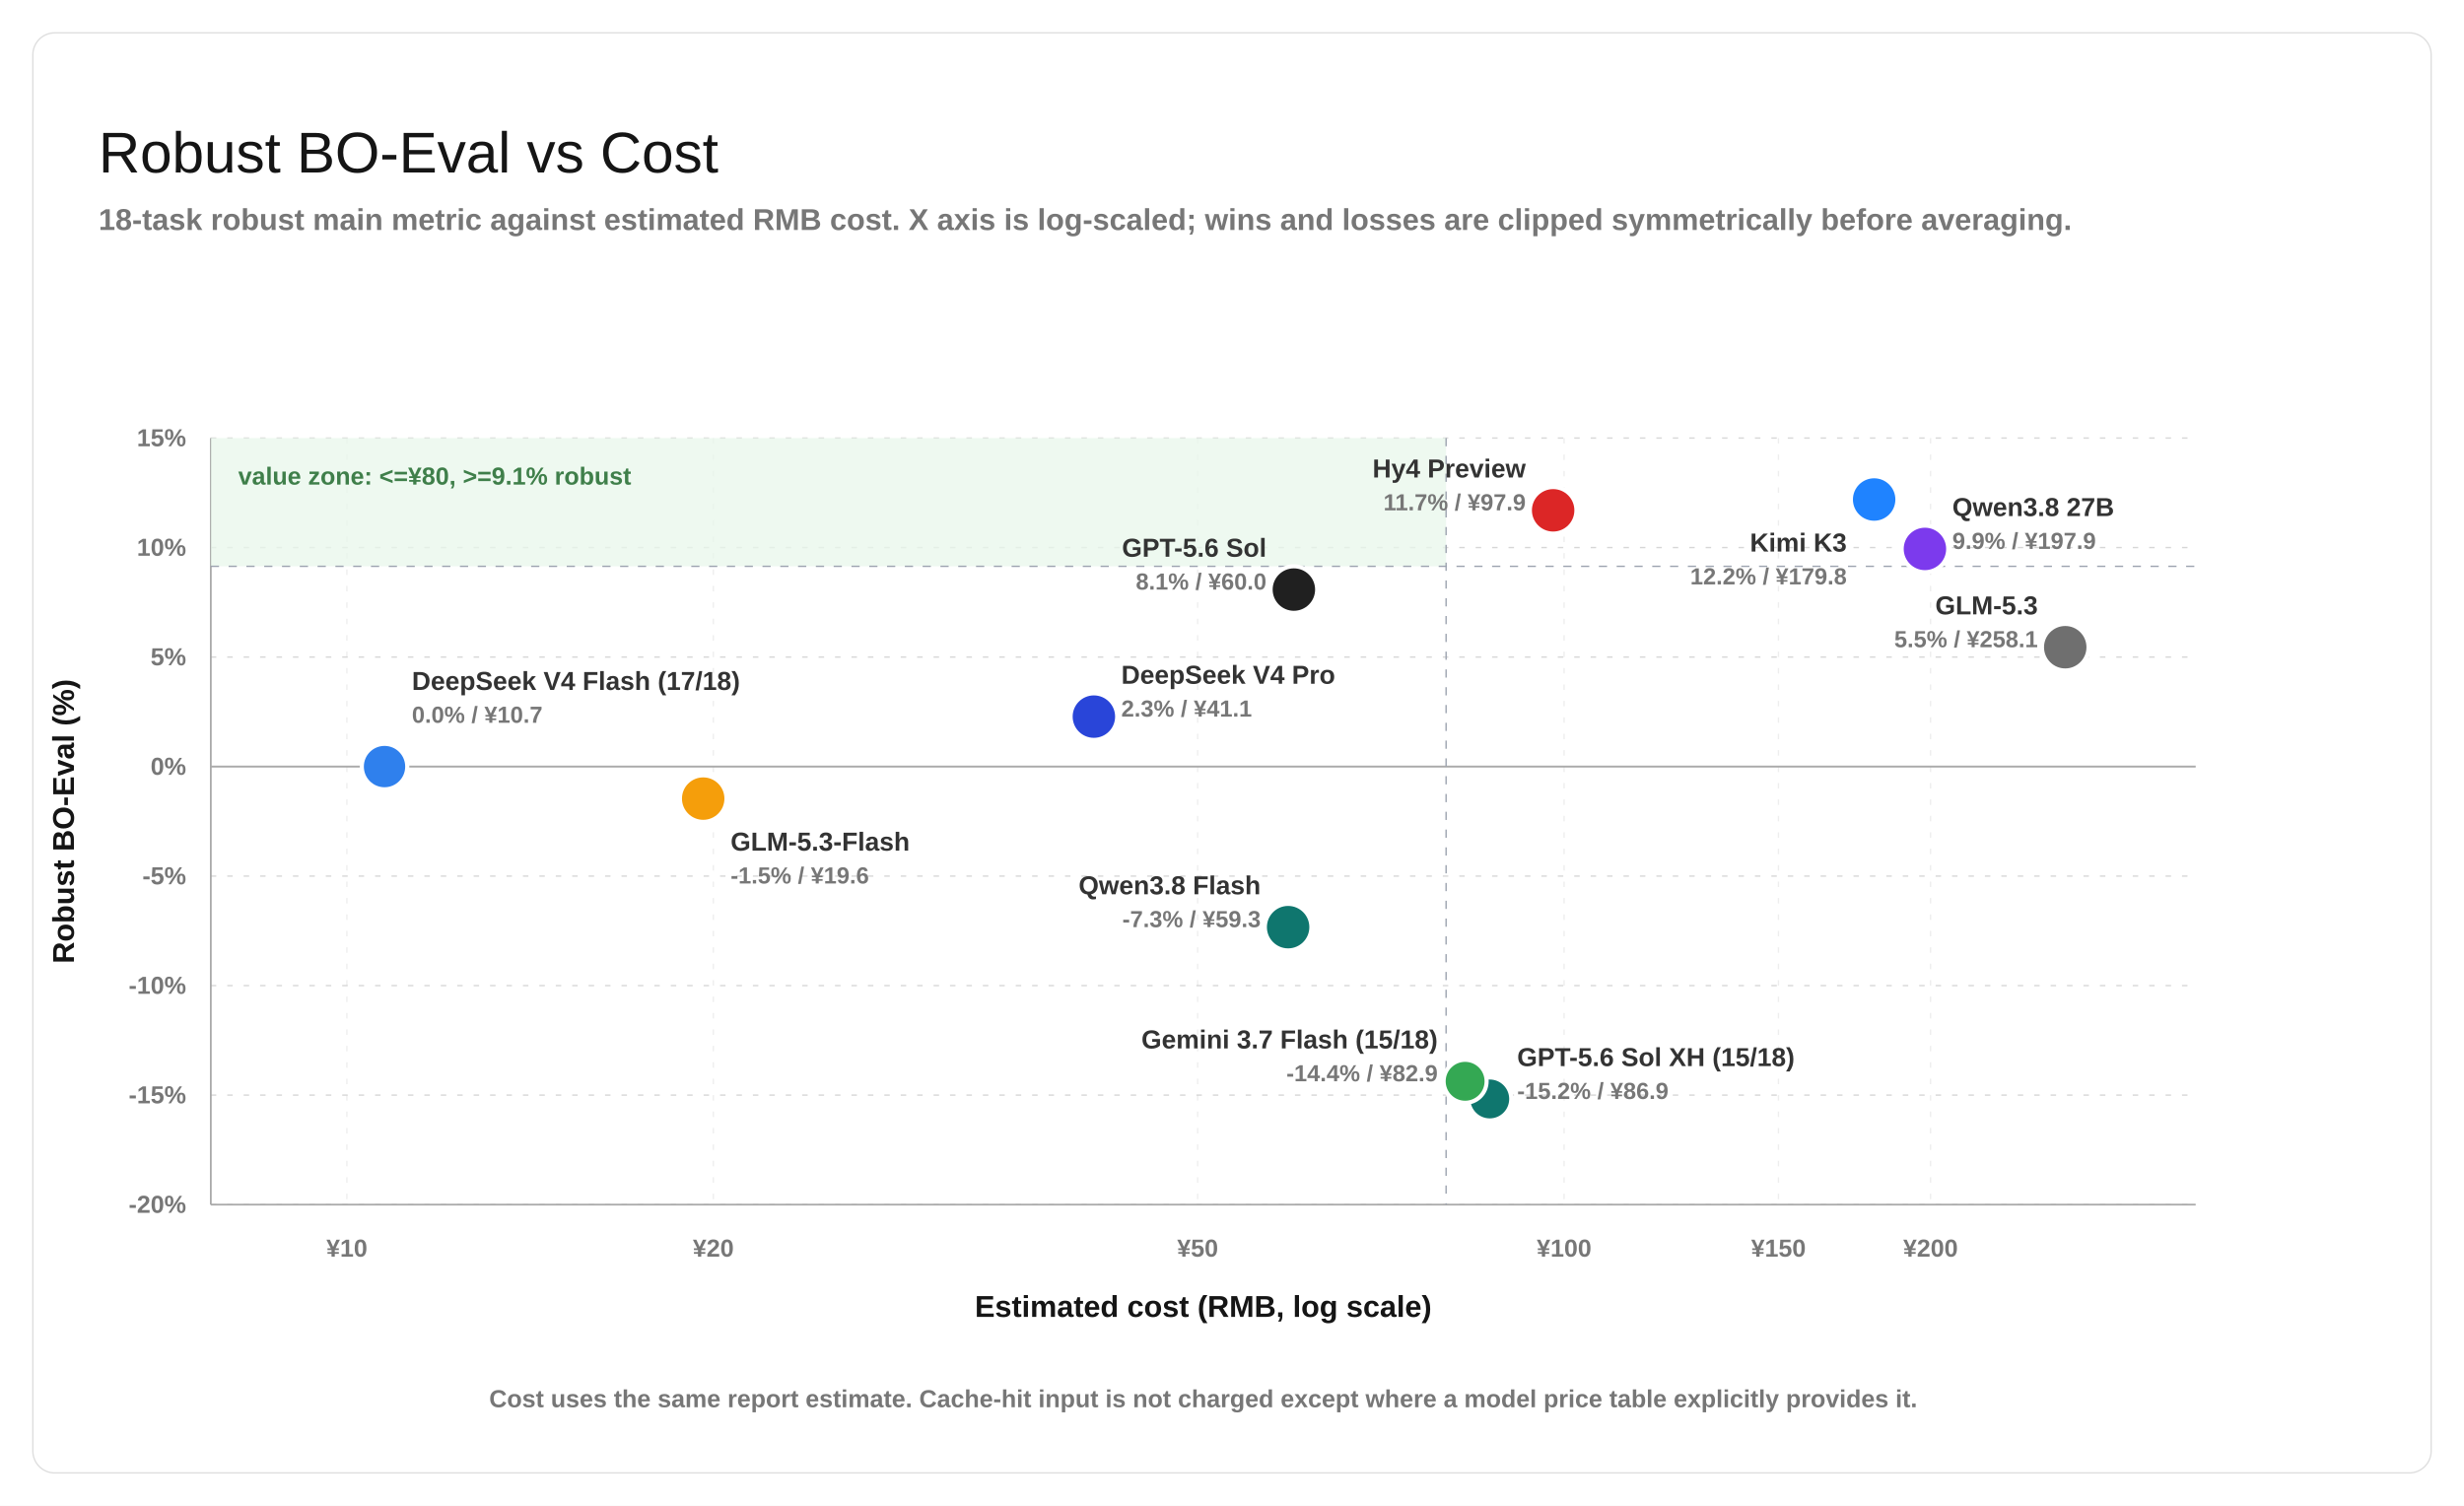
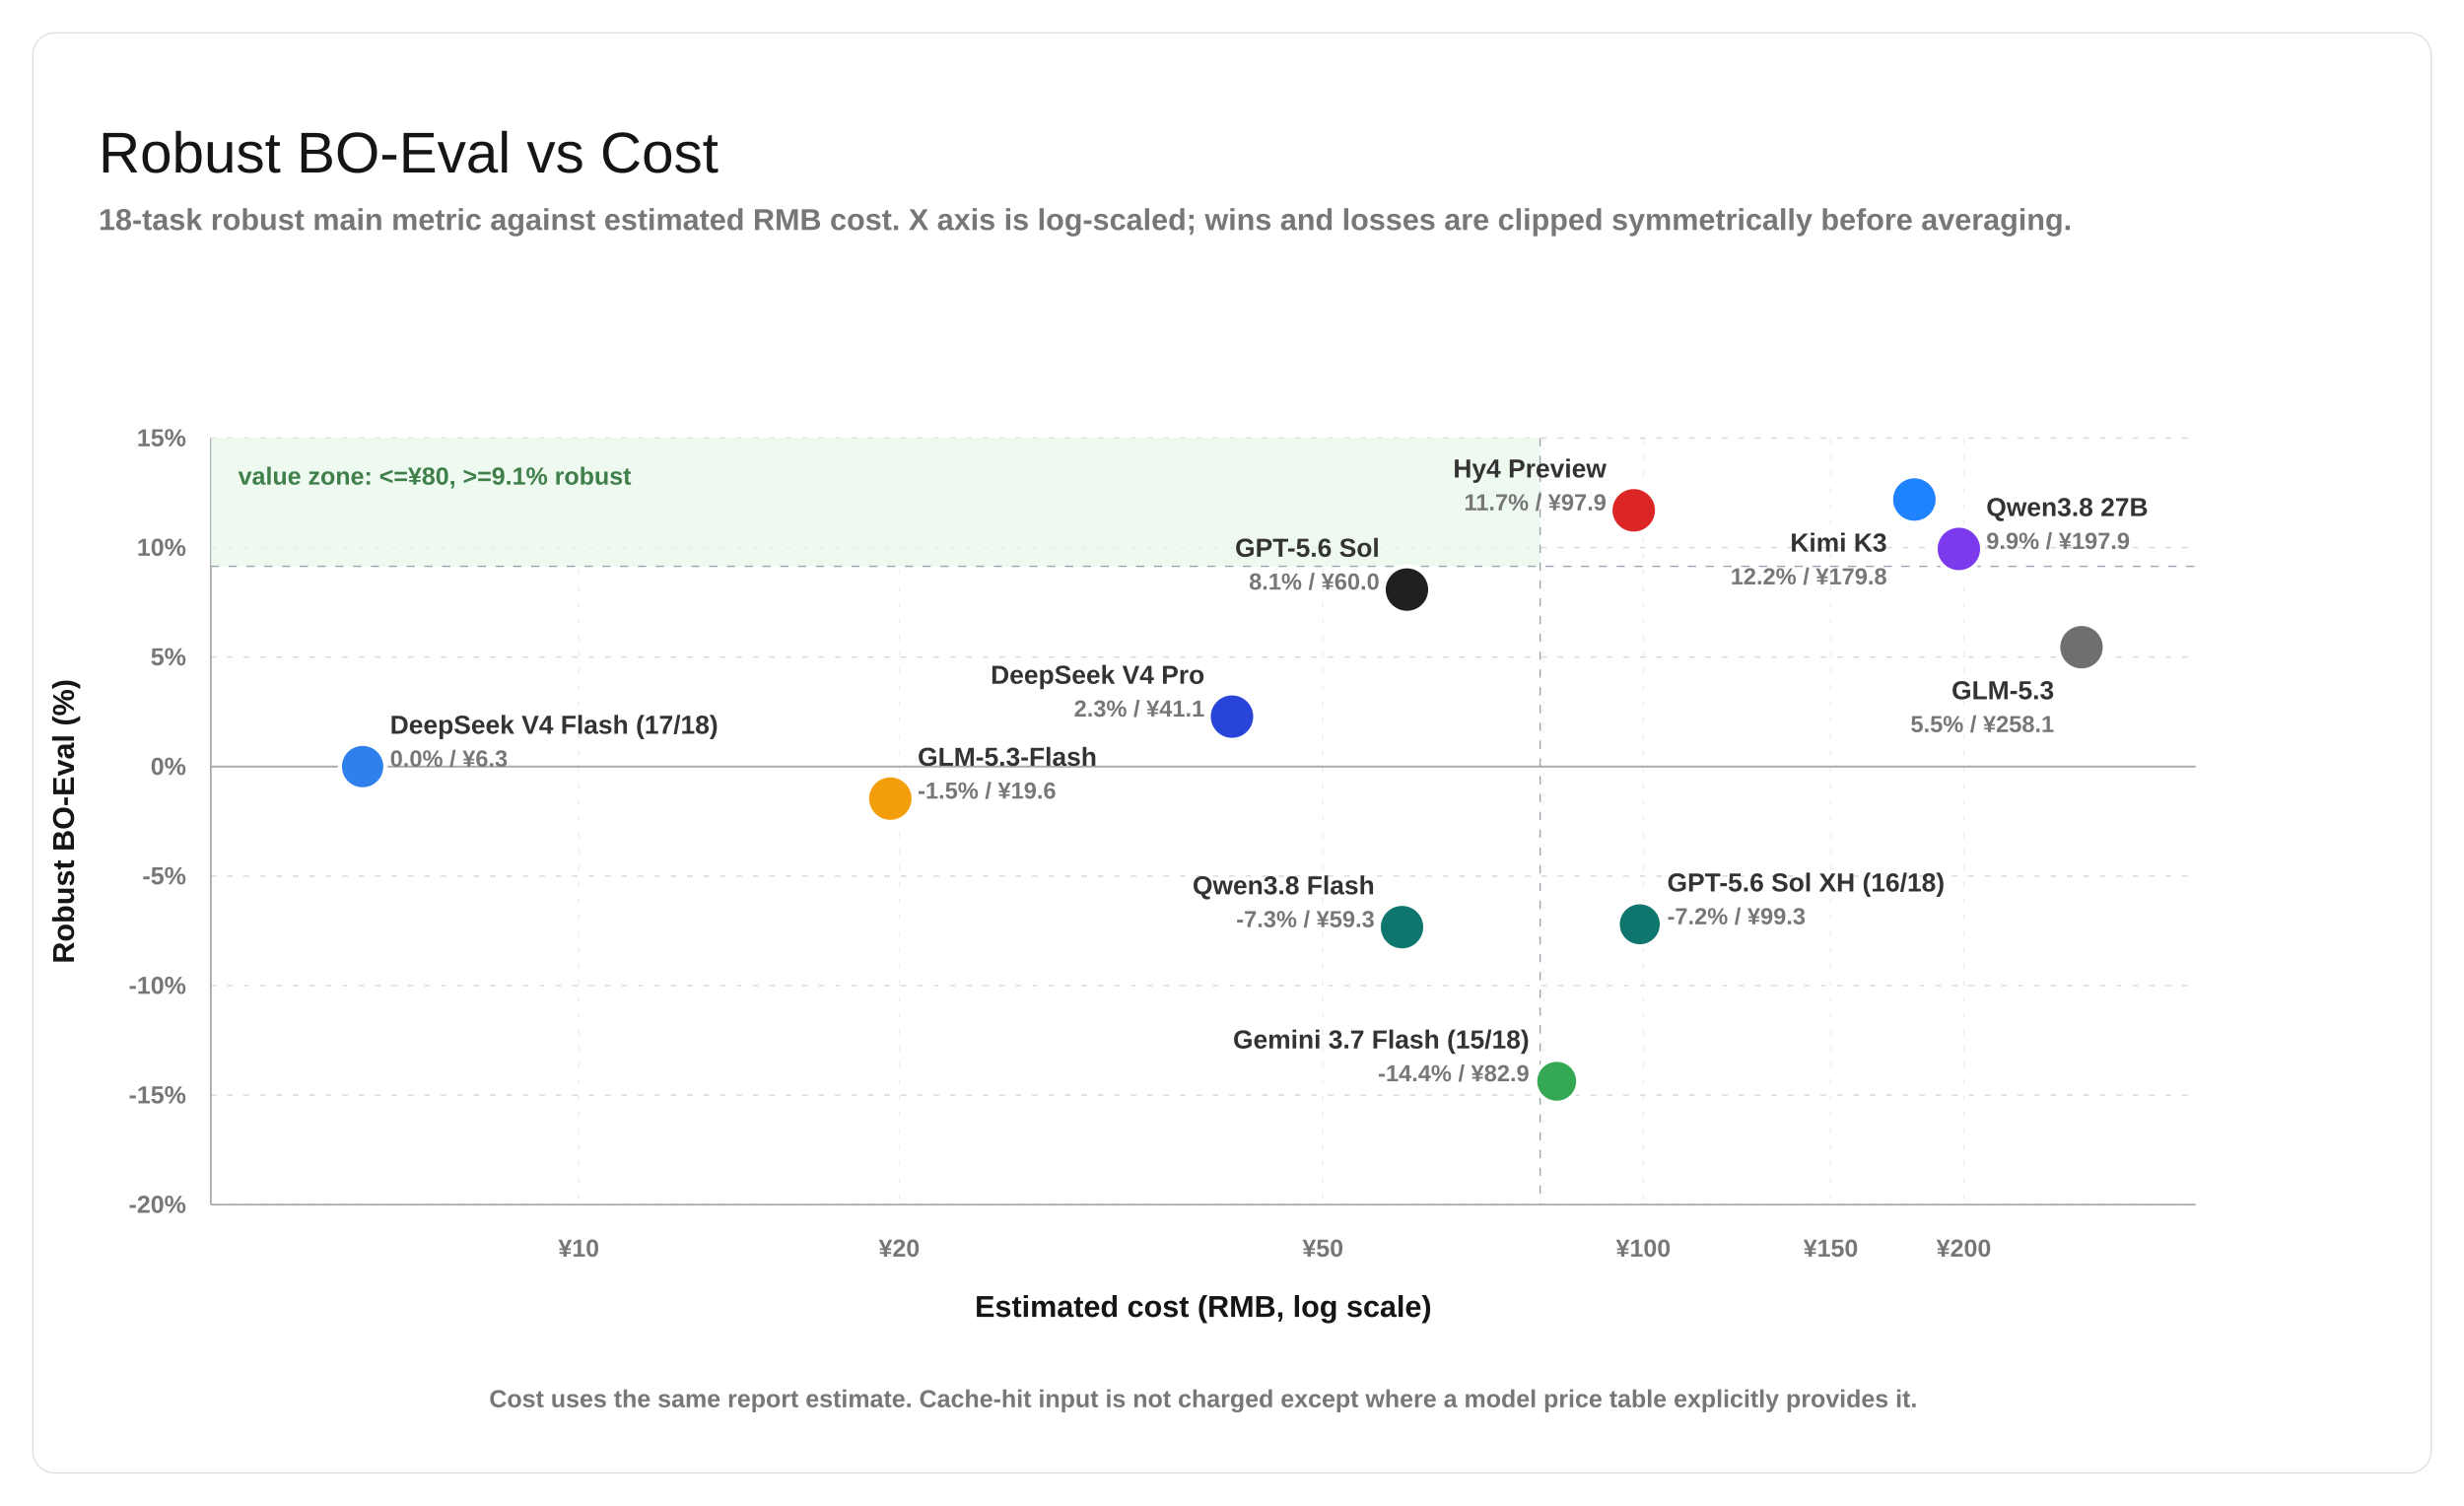
<svg xmlns="http://www.w3.org/2000/svg" width="1800" height="1100" viewBox="0 0 1800 1100" role="img">
  <style>
      .title { font-family: Georgia, Times, serif; font-size: 42px; font-weight: 500; fill: #050505; }
      .subtitle { font-family: Arial, Helvetica, sans-serif; font-size: 22px; fill: #777777; font-weight: 650; }
      .axis { font-family: Arial, Helvetica, sans-serif; font-size: 18px; fill: #777777; font-weight: 650; }
      .axis-title { font-family: Arial, Helvetica, sans-serif; font-size: 22px; fill: #111111; font-weight: 720; }
      .label { font-family: Arial, Helvetica, sans-serif; font-size: 19px; fill: #151515; font-weight: 700; }
      .small { font-family: Arial, Helvetica, sans-serif; font-size: 18px; fill: #777777; font-weight: 650; }
    </style>
  <rect width="1800" height="1100" fill="#ffffff" />
  <rect x="24.0" y="24.0" width="1752.0" height="1052.0" fill="#ffffff" rx="16.0" stroke="#dedede" />
  <text x="72.0" y="126.0" text-anchor="start" font-family="Arial, Helvetica, sans-serif" font-size="42" font-weight="500" fill="#151515">Robust BO-Eval vs Cost</text>
  <text x="72.0" y="168.0" text-anchor="start" font-family="Arial, Helvetica, sans-serif" font-size="22" font-weight="650" fill="#777777">18-task robust main metric against estimated RMB cost. X axis is log-scaled; wins and losses are clipped symmetrically before averaging.</text>
-   <line x1="253.4" y1="320.0" x2="253.4" y2="880.0" stroke="#eeeeee" stroke-width="1.0" stroke-dasharray="4 8" />
-   <text x="253.4" y="918.0" text-anchor="middle" font-family="Arial, Helvetica, sans-serif" font-size="18" font-weight="600" fill="#777777">¥10</text>
-   <line x1="521.1" y1="320.0" x2="521.1" y2="880.0" stroke="#eeeeee" stroke-width="1.0" stroke-dasharray="4 8" />
-   <text x="521.1" y="918.0" text-anchor="middle" font-family="Arial, Helvetica, sans-serif" font-size="18" font-weight="600" fill="#777777">¥20</text>
-   <line x1="874.9" y1="320.0" x2="874.9" y2="880.0" stroke="#eeeeee" stroke-width="1.0" stroke-dasharray="4 8" />
-   <text x="874.9" y="918.0" text-anchor="middle" font-family="Arial, Helvetica, sans-serif" font-size="18" font-weight="600" fill="#777777">¥50</text>
-   <line x1="1142.6" y1="320.0" x2="1142.6" y2="880.0" stroke="#eeeeee" stroke-width="1.0" stroke-dasharray="4 8" />
-   <text x="1142.6" y="918.0" text-anchor="middle" font-family="Arial, Helvetica, sans-serif" font-size="18" font-weight="600" fill="#777777">¥100</text>
-   <line x1="1299.2" y1="320.0" x2="1299.2" y2="880.0" stroke="#eeeeee" stroke-width="1.0" stroke-dasharray="4 8" />
-   <text x="1299.2" y="918.0" text-anchor="middle" font-family="Arial, Helvetica, sans-serif" font-size="18" font-weight="600" fill="#777777">¥150</text>
-   <line x1="1410.3" y1="320.0" x2="1410.3" y2="880.0" stroke="#eeeeee" stroke-width="1.0" stroke-dasharray="4 8" />
-   <text x="1410.3" y="918.0" text-anchor="middle" font-family="Arial, Helvetica, sans-serif" font-size="18" font-weight="600" fill="#777777">¥200</text>
+   <line x1="422.8" y1="320.0" x2="422.8" y2="880.0" stroke="#eeeeee" stroke-width="1.0" stroke-dasharray="4 8" />
+   <text x="422.8" y="918.0" text-anchor="middle" font-family="Arial, Helvetica, sans-serif" font-size="18" font-weight="600" fill="#777777">¥10</text>
+   <line x1="656.9" y1="320.0" x2="656.9" y2="880.0" stroke="#eeeeee" stroke-width="1.0" stroke-dasharray="4 8" />
+   <text x="656.9" y="918.0" text-anchor="middle" font-family="Arial, Helvetica, sans-serif" font-size="18" font-weight="600" fill="#777777">¥20</text>
+   <line x1="966.4" y1="320.0" x2="966.4" y2="880.0" stroke="#eeeeee" stroke-width="1.0" stroke-dasharray="4 8" />
+   <text x="966.4" y="918.0" text-anchor="middle" font-family="Arial, Helvetica, sans-serif" font-size="18" font-weight="600" fill="#777777">¥50</text>
+   <line x1="1200.5" y1="320.0" x2="1200.5" y2="880.0" stroke="#eeeeee" stroke-width="1.0" stroke-dasharray="4 8" />
+   <text x="1200.5" y="918.0" text-anchor="middle" font-family="Arial, Helvetica, sans-serif" font-size="18" font-weight="600" fill="#777777">¥100</text>
+   <line x1="1337.4" y1="320.0" x2="1337.4" y2="880.0" stroke="#eeeeee" stroke-width="1.0" stroke-dasharray="4 8" />
+   <text x="1337.4" y="918.0" text-anchor="middle" font-family="Arial, Helvetica, sans-serif" font-size="18" font-weight="600" fill="#777777">¥150</text>
+   <line x1="1434.6" y1="320.0" x2="1434.6" y2="880.0" stroke="#eeeeee" stroke-width="1.0" stroke-dasharray="4 8" />
+   <text x="1434.6" y="918.0" text-anchor="middle" font-family="Arial, Helvetica, sans-serif" font-size="18" font-weight="600" fill="#777777">¥200</text>
  <line x1="154.0" y1="880.0" x2="1604.0" y2="880.0" stroke="#d7d7d7" stroke-width="1.0" stroke-dasharray="4 8" />
  <text x="136.0" y="886.0" text-anchor="end" font-family="Arial, Helvetica, sans-serif" font-size="18" font-weight="600" fill="#777777">-20%</text>
  <line x1="154.0" y1="800.0" x2="1604.0" y2="800.0" stroke="#d7d7d7" stroke-width="1.0" stroke-dasharray="4 8" />
  <text x="136.0" y="806.0" text-anchor="end" font-family="Arial, Helvetica, sans-serif" font-size="18" font-weight="600" fill="#777777">-15%</text>
  <line x1="154.0" y1="720.0" x2="1604.0" y2="720.0" stroke="#d7d7d7" stroke-width="1.0" stroke-dasharray="4 8" />
  <text x="136.0" y="726.0" text-anchor="end" font-family="Arial, Helvetica, sans-serif" font-size="18" font-weight="600" fill="#777777">-10%</text>
  <line x1="154.0" y1="640.0" x2="1604.0" y2="640.0" stroke="#d7d7d7" stroke-width="1.0" stroke-dasharray="4 8" />
  <text x="136.0" y="646.0" text-anchor="end" font-family="Arial, Helvetica, sans-serif" font-size="18" font-weight="600" fill="#777777">-5%</text>
  <line x1="154.0" y1="560.0" x2="1604.0" y2="560.0" stroke="#aaaaaa" stroke-width="1.4" />
  <text x="136.0" y="566.0" text-anchor="end" font-family="Arial, Helvetica, sans-serif" font-size="18" font-weight="600" fill="#777777">0%</text>
  <line x1="154.0" y1="480.0" x2="1604.0" y2="480.0" stroke="#d7d7d7" stroke-width="1.0" stroke-dasharray="4 8" />
  <text x="136.0" y="486.0" text-anchor="end" font-family="Arial, Helvetica, sans-serif" font-size="18" font-weight="600" fill="#777777">5%</text>
  <line x1="154.0" y1="400.0" x2="1604.0" y2="400.0" stroke="#d7d7d7" stroke-width="1.0" stroke-dasharray="4 8" />
  <text x="136.0" y="406.0" text-anchor="end" font-family="Arial, Helvetica, sans-serif" font-size="18" font-weight="600" fill="#777777">10%</text>
  <line x1="154.0" y1="320.0" x2="1604.0" y2="320.0" stroke="#d7d7d7" stroke-width="1.0" stroke-dasharray="4 8" />
  <text x="136.0" y="326.0" text-anchor="end" font-family="Arial, Helvetica, sans-serif" font-size="18" font-weight="600" fill="#777777">15%</text>
  <line x1="154.0" y1="880.0" x2="1604.0" y2="880.0" stroke="#aaaaaa" stroke-width="1.3" />
  <line x1="154.0" y1="320.0" x2="154.0" y2="880.0" stroke="#aaaaaa" stroke-width="1.3" />
  <text x="879.0" y="962.0" text-anchor="middle" font-family="Arial, Helvetica, sans-serif" font-size="22" font-weight="720" fill="#151515">Estimated cost (RMB, log scale)</text>
  <text x="54.0" y="600.0" text-anchor="middle" font-family="Arial, Helvetica, sans-serif" font-size="22" font-weight="720" fill="#151515" transform="rotate(-90 54.0 600.0)">Robust BO-Eval (%)</text>
-   <rect x="154.0" y="320.0" width="902.4" height="93.7" fill="#e8f7eb" opacity="0.750" />
+   <rect x="154.0" y="320.0" width="971.1" height="93.7" fill="#e8f7eb" opacity="0.750" />
  <text x="174.0" y="354.0" text-anchor="start" font-family="Arial, Helvetica, sans-serif" font-size="18" font-weight="600" fill="#3f7f4a">value zone: &lt;=¥80, &gt;=9.1% robust</text>
-   <line x1="1056.4" y1="320.0" x2="1056.4" y2="880.0" stroke="#9ca3af" stroke-width="1.0" stroke-dasharray="6 7" />
+   <line x1="1125.1" y1="320.0" x2="1125.1" y2="880.0" stroke="#9ca3af" stroke-width="1.0" stroke-dasharray="6 7" />
  <line x1="154.0" y1="413.7" x2="1604.0" y2="413.7" stroke="#9ca3af" stroke-width="1.0" stroke-dasharray="6 7" />
-   <circle cx="280.9" cy="560.0" r="16.6" fill="#2f80ed" stroke="#ffffff" stroke-width="3" />
-   <text x="300.9" y="504.0" text-anchor="start" font-family="Arial, Helvetica, sans-serif" font-size="19" font-weight="700" fill="#333333">DeepSeek V4 Flash (17/18)</text>
-   <text x="300.9" y="528.0" text-anchor="start" font-family="Arial, Helvetica, sans-serif" font-size="17" font-weight="650" fill="#777777">0.0% / ¥10.7</text>
-   <circle cx="799.1" cy="523.5" r="17.0" fill="#2945d9" stroke="#ffffff" stroke-width="3" />
-   <text x="819.1" y="499.5" text-anchor="start" font-family="Arial, Helvetica, sans-serif" font-size="19" font-weight="700" fill="#333333">DeepSeek V4 Pro</text>
-   <text x="819.1" y="523.5" text-anchor="start" font-family="Arial, Helvetica, sans-serif" font-size="17" font-weight="650" fill="#777777">2.3% / ¥41.1</text>
-   <circle cx="1508.7" cy="472.8" r="17.0" fill="#6f6f6f" stroke="#ffffff" stroke-width="3" />
-   <text x="1488.7" y="448.8" text-anchor="end" font-family="Arial, Helvetica, sans-serif" font-size="19" font-weight="700" fill="#333333">GLM-5.3</text>
-   <text x="1488.7" y="472.8" text-anchor="end" font-family="Arial, Helvetica, sans-serif" font-size="17" font-weight="650" fill="#777777">5.5% / ¥258.1</text>
-   <circle cx="945.2" cy="430.7" r="17.0" fill="#202020" stroke="#ffffff" stroke-width="3" />
-   <text x="925.2" y="406.7" text-anchor="end" font-family="Arial, Helvetica, sans-serif" font-size="19" font-weight="700" fill="#333333">GPT-5.6 Sol</text>
-   <text x="925.2" y="430.7" text-anchor="end" font-family="Arial, Helvetica, sans-serif" font-size="17" font-weight="650" fill="#777777">8.1% / ¥60.0</text>
-   <circle cx="1088.3" cy="802.8" r="15.7" fill="#0f766e" stroke="#ffffff" stroke-width="3" />
-   <text x="1108.3" y="778.8" text-anchor="start" font-family="Arial, Helvetica, sans-serif" font-size="19" font-weight="700" fill="#333333">GPT-5.6 Sol XH (15/18)</text>
-   <text x="1108.3" y="802.8" text-anchor="start" font-family="Arial, Helvetica, sans-serif" font-size="17" font-weight="650" fill="#777777">-15.2% / ¥86.9</text>
-   <circle cx="1369.1" cy="364.9" r="17.0" fill="#1f83ff" stroke="#ffffff" stroke-width="3" />
-   <text x="1349.1" y="402.9" text-anchor="end" font-family="Arial, Helvetica, sans-serif" font-size="19" font-weight="700" fill="#333333">Kimi K3</text>
-   <text x="1349.1" y="426.9" text-anchor="end" font-family="Arial, Helvetica, sans-serif" font-size="17" font-weight="650" fill="#777777">12.2% / ¥179.8</text>
-   <circle cx="1070.3" cy="789.9" r="15.7" fill="#34a853" stroke="#ffffff" stroke-width="3" />
-   <text x="1050.3" y="765.9" text-anchor="end" font-family="Arial, Helvetica, sans-serif" font-size="19" font-weight="700" fill="#333333">Gemini 3.7 Flash (15/18)</text>
-   <text x="1050.3" y="789.9" text-anchor="end" font-family="Arial, Helvetica, sans-serif" font-size="17" font-weight="650" fill="#777777">-14.4% / ¥82.9</text>
-   <circle cx="1406.2" cy="401.0" r="17.0" fill="#7c3aed" stroke="#ffffff" stroke-width="3" />
-   <text x="1426.2" y="377.0" text-anchor="start" font-family="Arial, Helvetica, sans-serif" font-size="19" font-weight="700" fill="#333333">Qwen3.8 27B</text>
-   <text x="1426.2" y="401.0" text-anchor="start" font-family="Arial, Helvetica, sans-serif" font-size="17" font-weight="650" fill="#777777">9.9% / ¥197.9</text>
-   <circle cx="513.7" cy="583.4" r="17.0" fill="#f59e0b" stroke="#ffffff" stroke-width="3" />
-   <text x="533.7" y="621.4" text-anchor="start" font-family="Arial, Helvetica, sans-serif" font-size="19" font-weight="700" fill="#333333">GLM-5.3-Flash</text>
-   <text x="533.7" y="645.4" text-anchor="start" font-family="Arial, Helvetica, sans-serif" font-size="17" font-weight="650" fill="#777777">-1.5% / ¥19.6</text>
-   <circle cx="941.0" cy="677.3" r="17.0" fill="#0f766e" stroke="#ffffff" stroke-width="3" />
-   <text x="921.0" y="653.3" text-anchor="end" font-family="Arial, Helvetica, sans-serif" font-size="19" font-weight="700" fill="#333333">Qwen3.8 Flash</text>
-   <text x="921.0" y="677.3" text-anchor="end" font-family="Arial, Helvetica, sans-serif" font-size="17" font-weight="650" fill="#777777">-7.3% / ¥59.3</text>
-   <circle cx="1134.6" cy="372.8" r="17.0" fill="#dc2626" stroke="#ffffff" stroke-width="3" />
-   <text x="1114.6" y="348.8" text-anchor="end" font-family="Arial, Helvetica, sans-serif" font-size="19" font-weight="700" fill="#333333">Hy4 Preview</text>
-   <text x="1114.6" y="372.8" text-anchor="end" font-family="Arial, Helvetica, sans-serif" font-size="17" font-weight="650" fill="#777777">11.7% / ¥97.9</text>
+   <circle cx="264.9" cy="560.0" r="16.6" fill="#2f80ed" stroke="#ffffff" stroke-width="3" />
+   <text x="284.9" y="536.0" text-anchor="start" font-family="Arial, Helvetica, sans-serif" font-size="19" font-weight="700" fill="#333333">DeepSeek V4 Flash (17/18)</text>
+   <text x="284.9" y="560.0" text-anchor="start" font-family="Arial, Helvetica, sans-serif" font-size="17" font-weight="650" fill="#777777">0.0% / ¥6.3</text>
+   <circle cx="900.0" cy="523.5" r="17.0" fill="#2945d9" stroke="#ffffff" stroke-width="3" />
+   <text x="880.0" y="499.5" text-anchor="end" font-family="Arial, Helvetica, sans-serif" font-size="19" font-weight="700" fill="#333333">DeepSeek V4 Pro</text>
+   <text x="880.0" y="523.5" text-anchor="end" font-family="Arial, Helvetica, sans-serif" font-size="17" font-weight="650" fill="#777777">2.3% / ¥41.1</text>
+   <circle cx="1520.6" cy="472.8" r="17.0" fill="#6f6f6f" stroke="#ffffff" stroke-width="3" />
+   <text x="1500.6" y="510.8" text-anchor="end" font-family="Arial, Helvetica, sans-serif" font-size="19" font-weight="700" fill="#333333">GLM-5.3</text>
+   <text x="1500.6" y="534.8" text-anchor="end" font-family="Arial, Helvetica, sans-serif" font-size="17" font-weight="650" fill="#777777">5.5% / ¥258.1</text>
+   <circle cx="1027.8" cy="430.7" r="17.0" fill="#202020" stroke="#ffffff" stroke-width="3" />
+   <text x="1007.8" y="406.7" text-anchor="end" font-family="Arial, Helvetica, sans-serif" font-size="19" font-weight="700" fill="#333333">GPT-5.6 Sol</text>
+   <text x="1007.8" y="430.7" text-anchor="end" font-family="Arial, Helvetica, sans-serif" font-size="17" font-weight="650" fill="#777777">8.1% / ¥60.0</text>
+   <circle cx="1197.9" cy="675.2" r="16.1" fill="#0f766e" stroke="#ffffff" stroke-width="3" />
+   <text x="1217.9" y="651.2" text-anchor="start" font-family="Arial, Helvetica, sans-serif" font-size="19" font-weight="700" fill="#333333">GPT-5.6 Sol XH (16/18)</text>
+   <text x="1217.9" y="675.2" text-anchor="start" font-family="Arial, Helvetica, sans-serif" font-size="17" font-weight="650" fill="#777777">-7.2% / ¥99.3</text>
+   <circle cx="1398.5" cy="364.9" r="17.0" fill="#1f83ff" stroke="#ffffff" stroke-width="3" />
+   <text x="1378.5" y="402.9" text-anchor="end" font-family="Arial, Helvetica, sans-serif" font-size="19" font-weight="700" fill="#333333">Kimi K3</text>
+   <text x="1378.5" y="426.9" text-anchor="end" font-family="Arial, Helvetica, sans-serif" font-size="17" font-weight="650" fill="#777777">12.2% / ¥179.8</text>
+   <circle cx="1137.2" cy="789.9" r="15.7" fill="#34a853" stroke="#ffffff" stroke-width="3" />
+   <text x="1117.2" y="765.9" text-anchor="end" font-family="Arial, Helvetica, sans-serif" font-size="19" font-weight="700" fill="#333333">Gemini 3.7 Flash (15/18)</text>
+   <text x="1117.2" y="789.9" text-anchor="end" font-family="Arial, Helvetica, sans-serif" font-size="17" font-weight="650" fill="#777777">-14.4% / ¥82.9</text>
+   <circle cx="1431.0" cy="401.0" r="17.0" fill="#7c3aed" stroke="#ffffff" stroke-width="3" />
+   <text x="1451.0" y="377.0" text-anchor="start" font-family="Arial, Helvetica, sans-serif" font-size="19" font-weight="700" fill="#333333">Qwen3.8 27B</text>
+   <text x="1451.0" y="401.0" text-anchor="start" font-family="Arial, Helvetica, sans-serif" font-size="17" font-weight="650" fill="#777777">9.9% / ¥197.9</text>
+   <circle cx="650.4" cy="583.4" r="17.0" fill="#f59e0b" stroke="#ffffff" stroke-width="3" />
+   <text x="670.4" y="559.4" text-anchor="start" font-family="Arial, Helvetica, sans-serif" font-size="19" font-weight="700" fill="#333333">GLM-5.3-Flash</text>
+   <text x="670.4" y="583.4" text-anchor="start" font-family="Arial, Helvetica, sans-serif" font-size="17" font-weight="650" fill="#777777">-1.5% / ¥19.6</text>
+   <circle cx="1024.2" cy="677.3" r="17.0" fill="#0f766e" stroke="#ffffff" stroke-width="3" />
+   <text x="1004.2" y="653.3" text-anchor="end" font-family="Arial, Helvetica, sans-serif" font-size="19" font-weight="700" fill="#333333">Qwen3.8 Flash</text>
+   <text x="1004.2" y="677.3" text-anchor="end" font-family="Arial, Helvetica, sans-serif" font-size="17" font-weight="650" fill="#777777">-7.3% / ¥59.3</text>
+   <circle cx="1193.5" cy="372.8" r="17.0" fill="#dc2626" stroke="#ffffff" stroke-width="3" />
+   <text x="1173.5" y="348.8" text-anchor="end" font-family="Arial, Helvetica, sans-serif" font-size="19" font-weight="700" fill="#333333">Hy4 Preview</text>
+   <text x="1173.5" y="372.8" text-anchor="end" font-family="Arial, Helvetica, sans-serif" font-size="17" font-weight="650" fill="#777777">11.7% / ¥97.9</text>
  <text x="879.0" y="1028.0" text-anchor="middle" font-family="Arial, Helvetica, sans-serif" font-size="18" font-weight="600" fill="#777777">Cost uses the same report estimate. Cache-hit input is not charged except where a model price table explicitly provides it.</text>
</svg>
